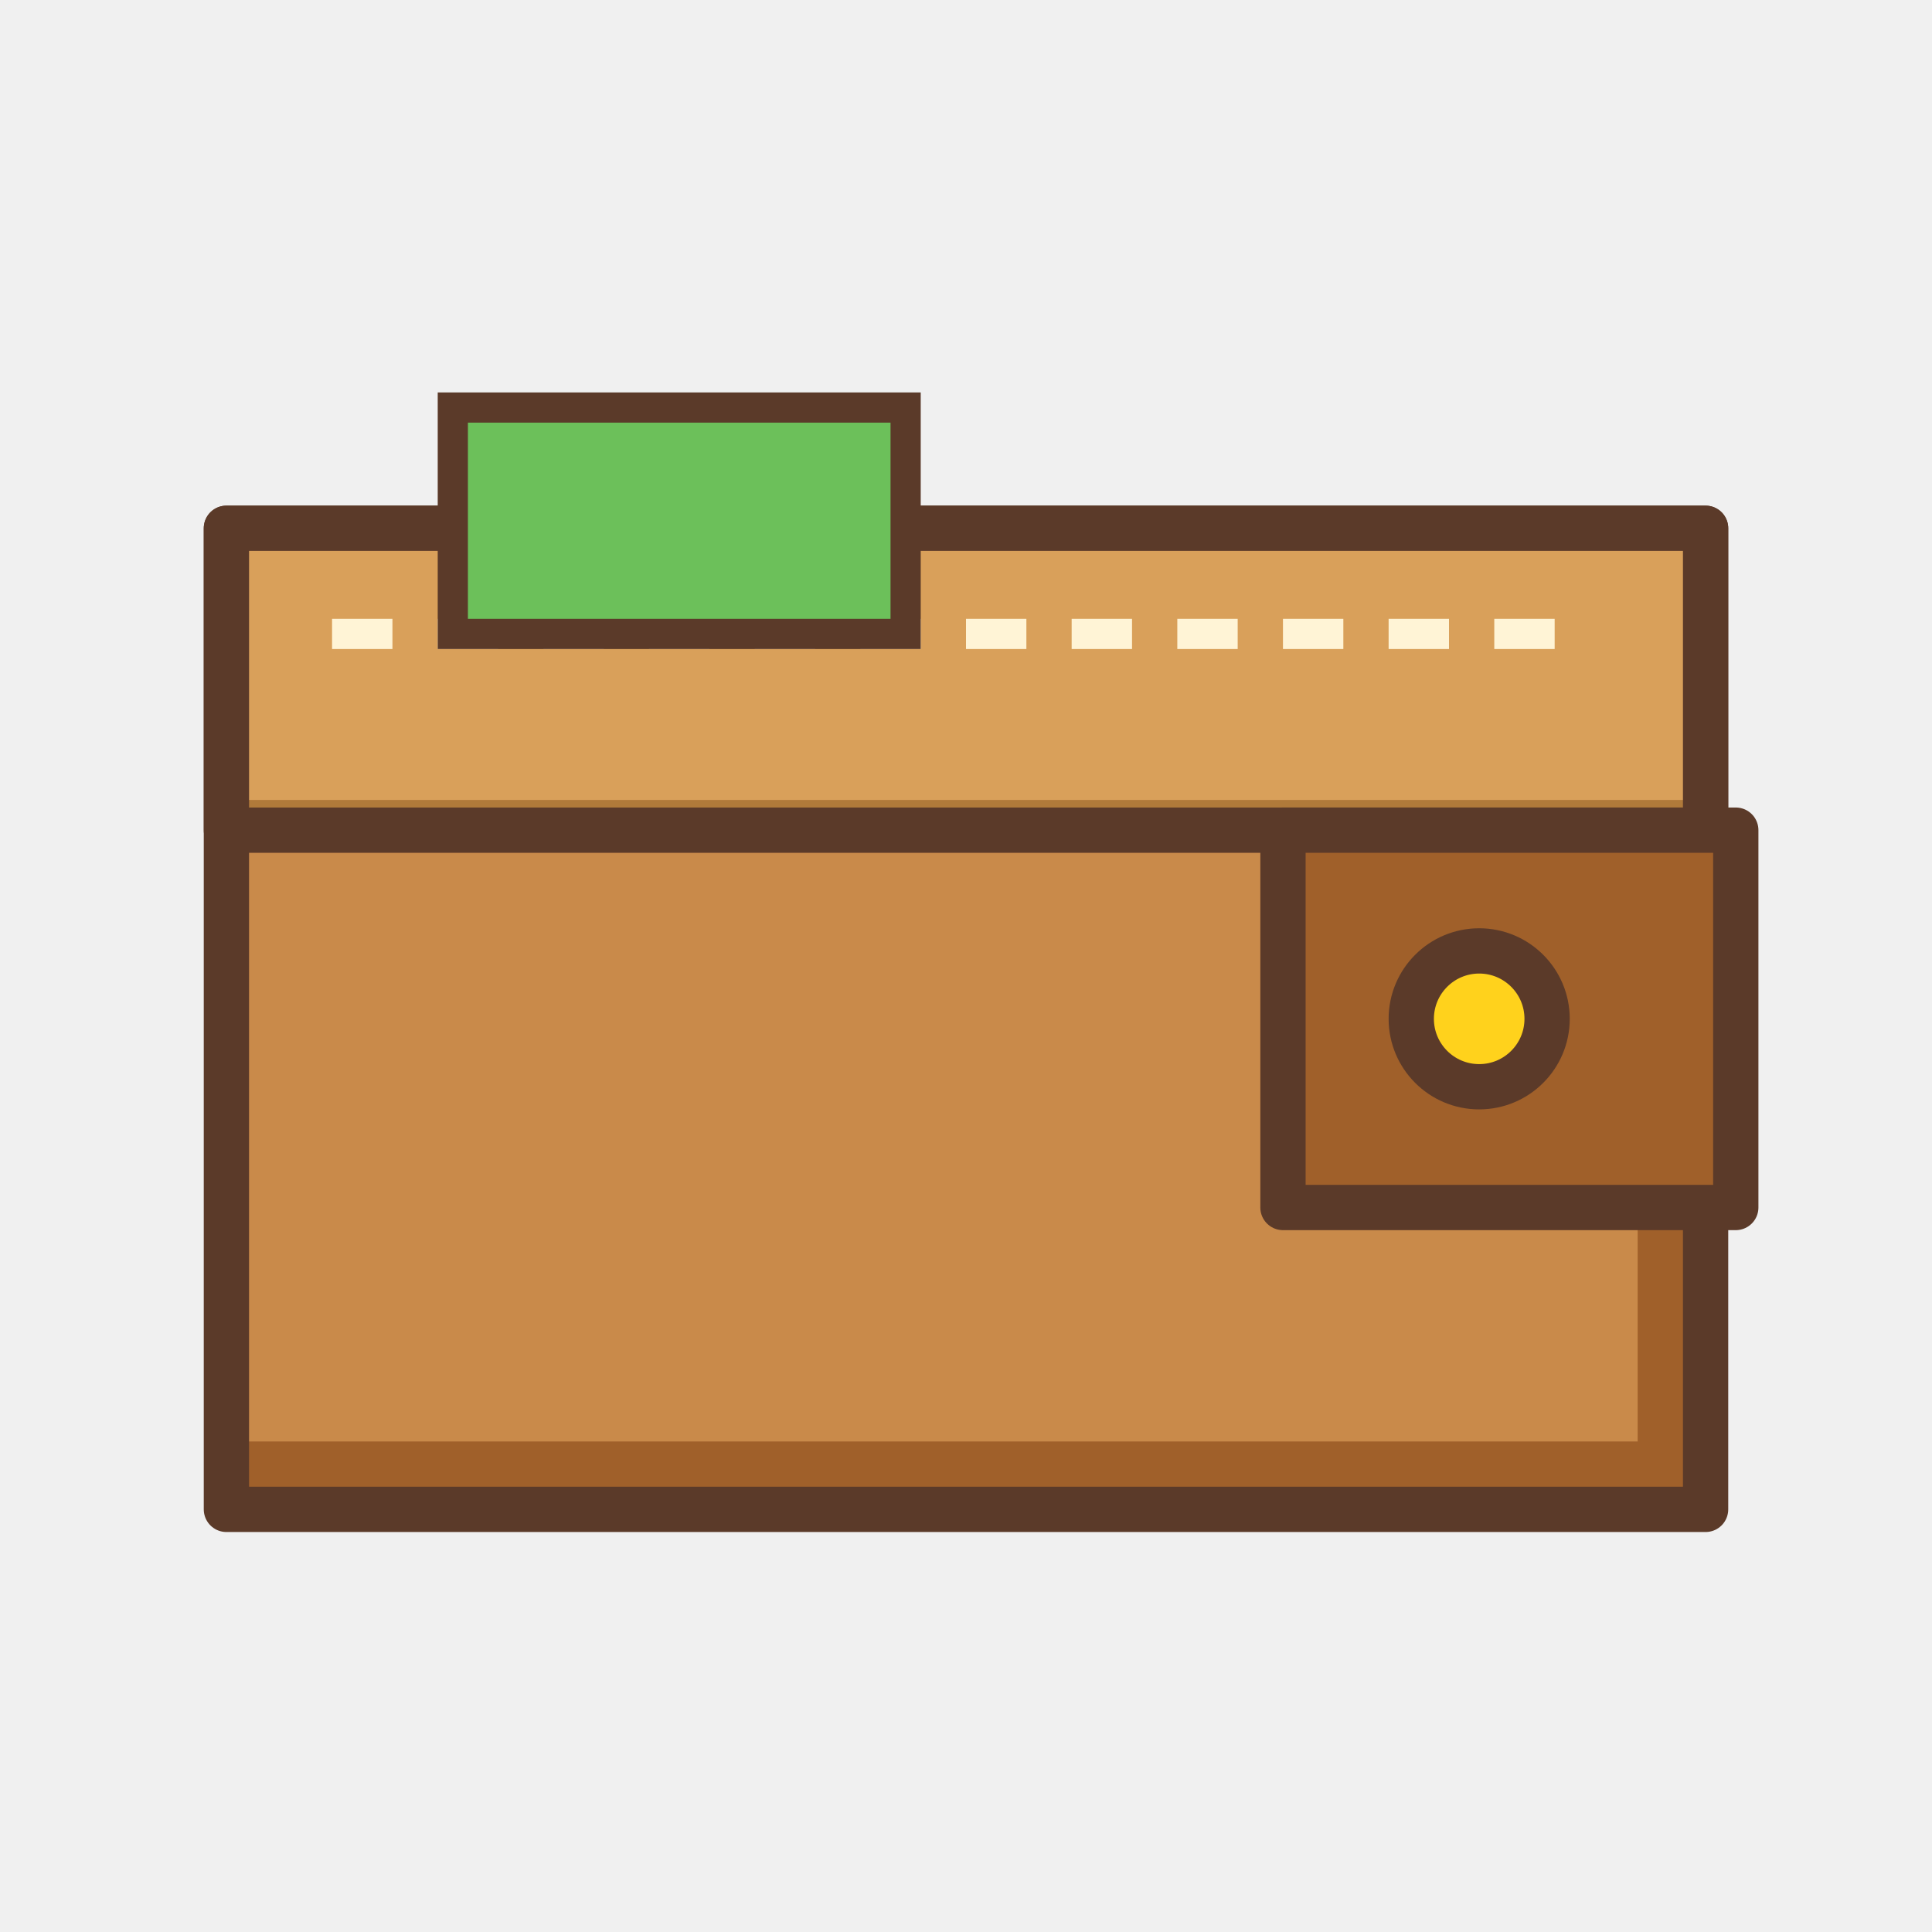
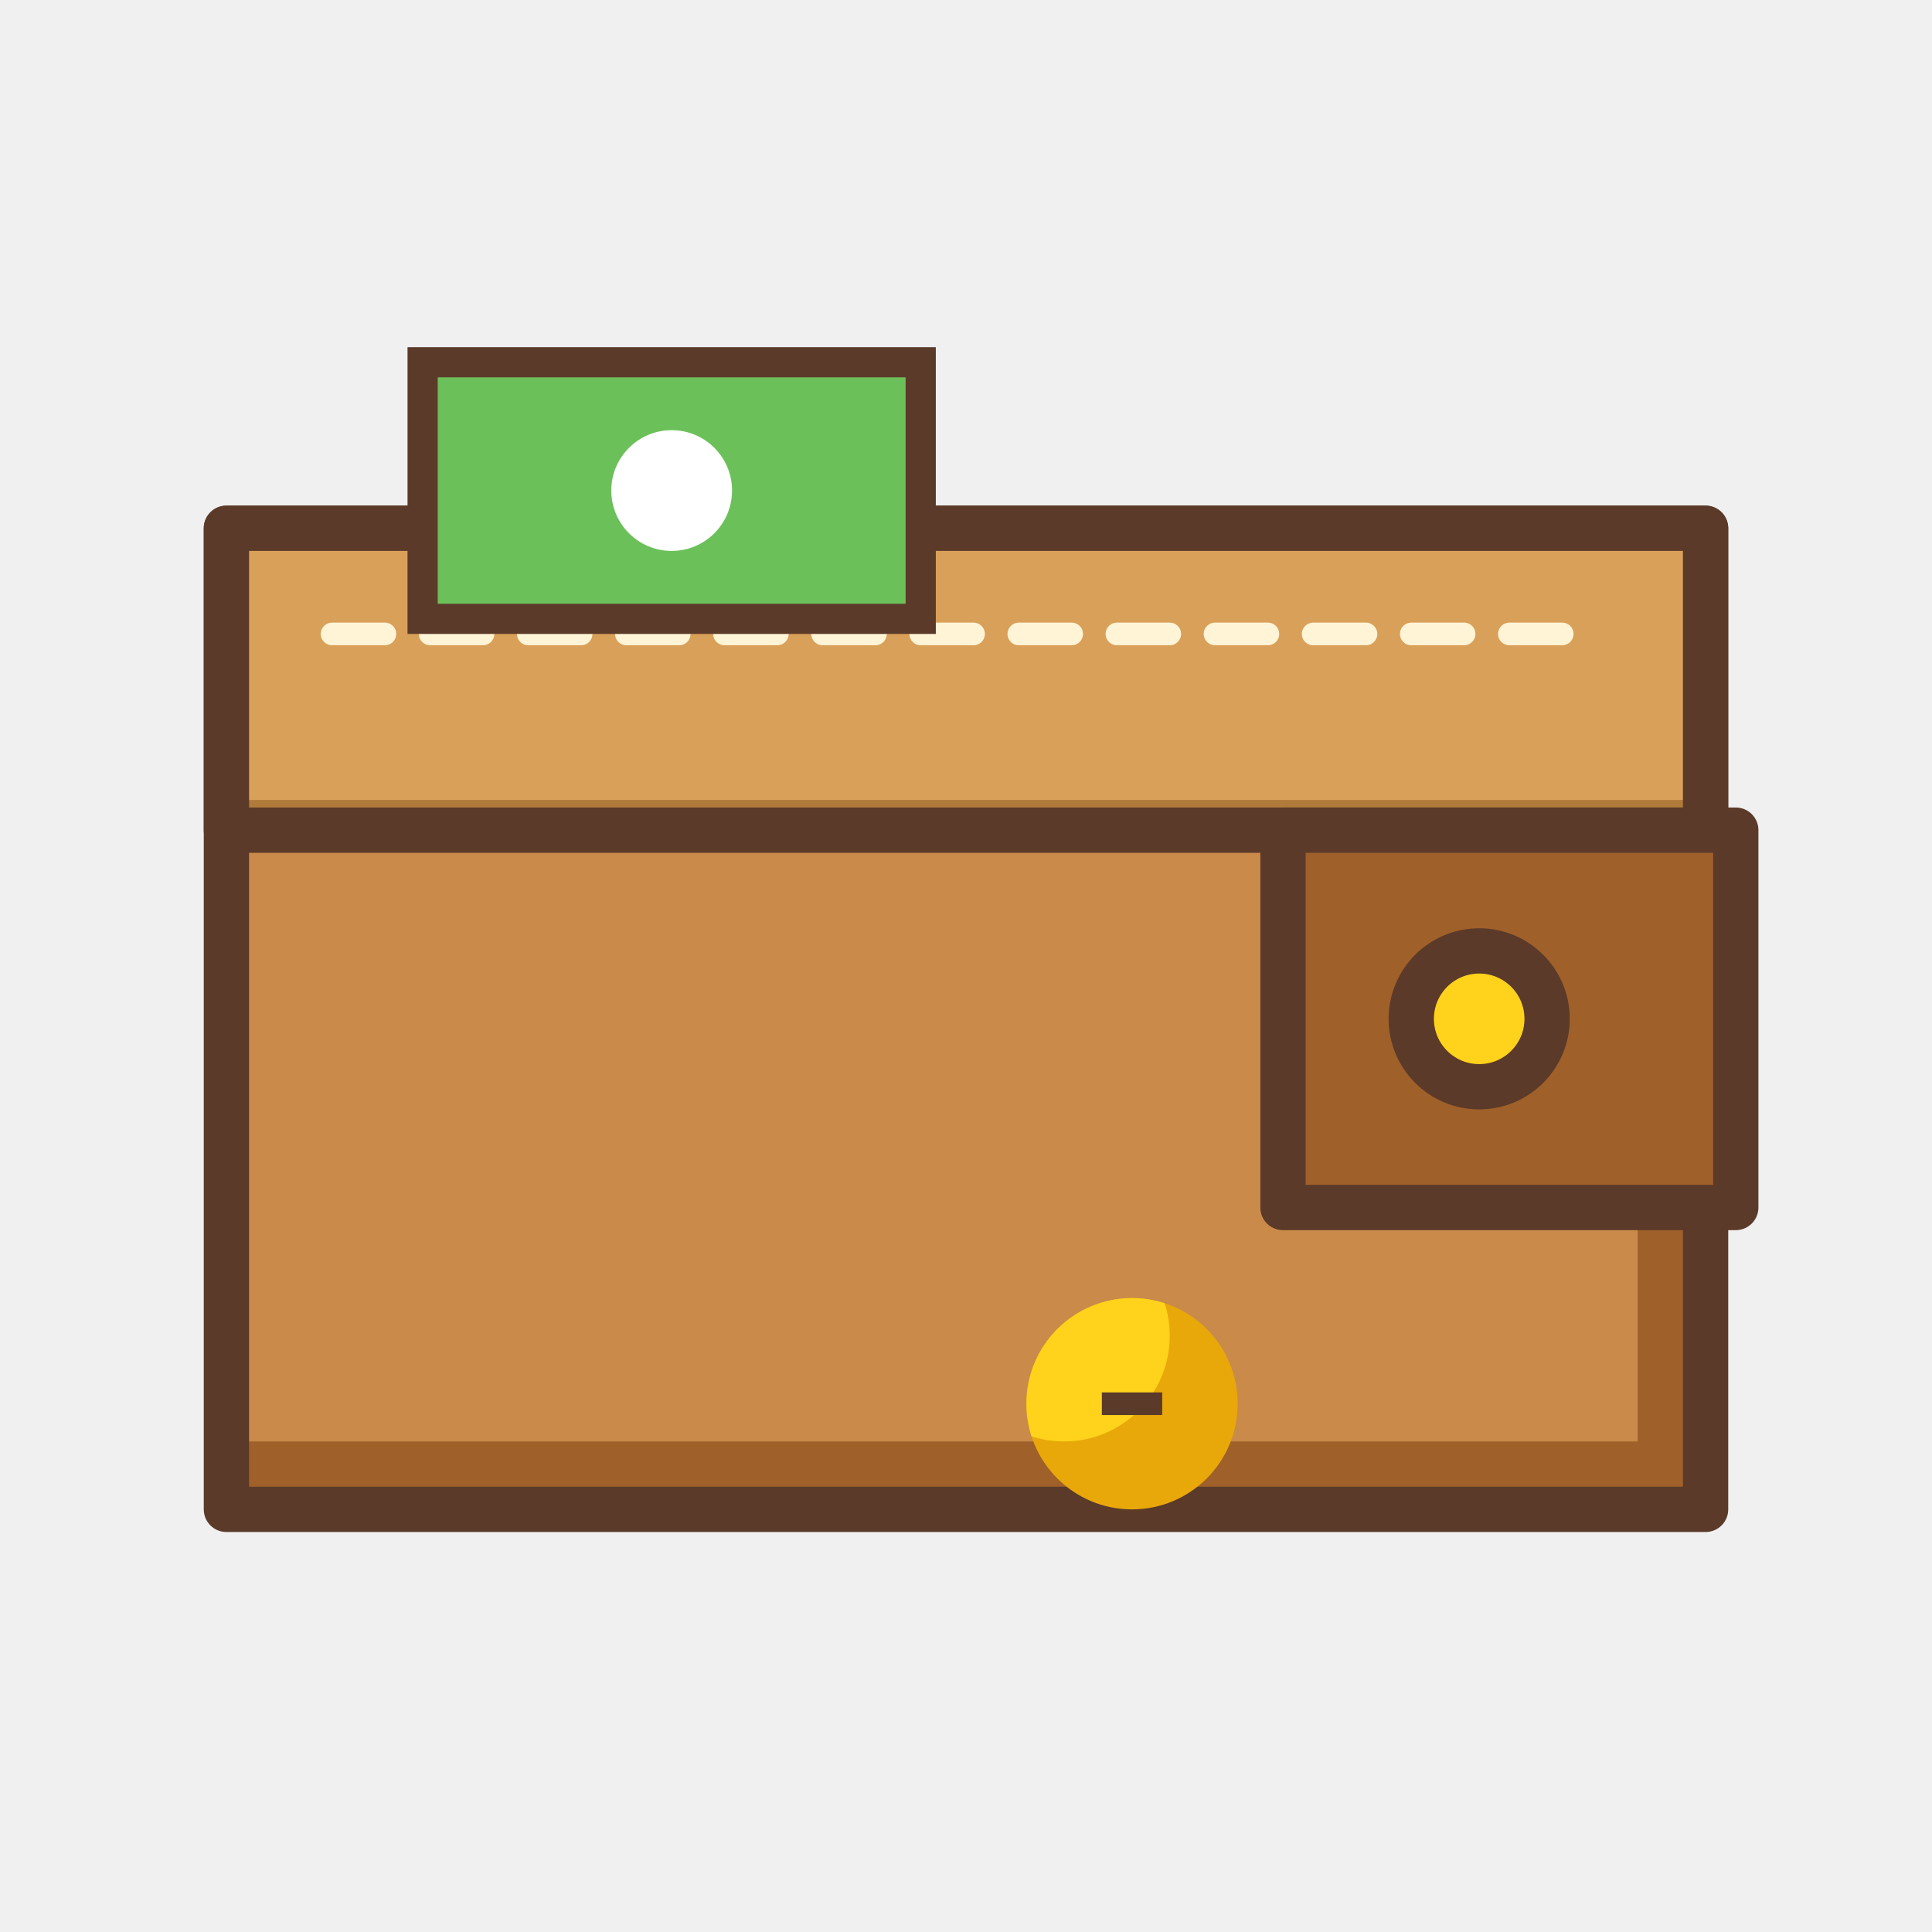
<svg xmlns="http://www.w3.org/2000/svg" viewBox="0 0 256 256">
  <g stroke="#5b3a29" stroke-width="6" stroke-linejoin="round" stroke-linecap="round">
    <defs>
-       <path id="s20" d="M30 70h196v130H30z" />
-       <clipPath id="cs20">
-         <use href="#s20" />
+       <path id="s67" d="M30 70h196v130H30z" />
+       <clipPath id="cs67">
+         <use href="#s67" />
      </clipPath>
    </defs>
-     <use href="#s20" fill="#a0602a" stroke="none" />
-     <g clip-path="url(#cs20)">
-       <use href="#s20" fill="#c98a4a" stroke="none" transform="translate(-9 -9)" />
+     <use href="#s67" fill="#a0602a" stroke="none" />
+     <g clip-path="url(#cs67)">
+       <use href="#s67" fill="#c98a4a" stroke="none" transform="translate(-9 -9)" />
    </g>
-     <use href="#s20" fill="none" />
+     <use href="#s67" fill="none" />
    <defs>
-       <path id="s21" d="M30 70h196v40H30z" />
-       <clipPath id="cs21">
-         <use href="#s21" />
+       <path id="s68" d="M30 70h196v40H30z" />
+       <clipPath id="cs68">
+         <use href="#s68" />
      </clipPath>
    </defs>
-     <use href="#s21" fill="#b07a3a" stroke="none" />
-     <g clip-path="url(#cs21)">
-       <use href="#s21" fill="#d9a05a" stroke="none" transform="translate(0 -4)" />
+     <use href="#s68" fill="#b07a3a" stroke="none" />
+     <g clip-path="url(#cs68)">
+       <use href="#s68" fill="#d9a05a" stroke="none" transform="translate(0 -4)" />
    </g>
-     <use href="#s21" fill="none" />
+     <use href="#s68" fill="none" />
    <defs>
-       <path id="s22" d="M170 110h60v50h-60z" />
-       <clipPath id="cs22">
-         <use href="#s22" />
+       <path id="s69" d="M170 110h60v50h-60z" />
+       <clipPath id="cs69">
+         <use href="#s69" />
      </clipPath>
    </defs>
-     <use href="#s22" fill="#7a4020" stroke="none" />
-     <g clip-path="url(#cs22)">
-       <use href="#s22" fill="#a0602a" stroke="none" transform="translate(0 0)" />
+     <use href="#s69" fill="#7a4020" stroke="none" />
+     <g clip-path="url(#cs69)">
+       <use href="#s69" fill="#a0602a" stroke="none" transform="translate(0 0)" />
    </g>
-     <use href="#s22" fill="none" />
+     <use href="#s69" fill="none" />
    <defs>
-       <circle id="s23" cx="196" cy="135" r="9" />
-       <clipPath id="cs23">
-         <use href="#s23" />
+       <circle id="s70" cx="196" cy="135" r="9" />
+       <clipPath id="cs70">
+         <use href="#s70" />
      </clipPath>
    </defs>
-     <use href="#s23" fill="#e8a80a" stroke="none" />
-     <g clip-path="url(#cs23)">
-       <use href="#s23" fill="#ffd21c" stroke="none" transform="translate(-2 -2)" />
+     <use href="#s70" fill="#e8a80a" stroke="none" />
+     <g clip-path="url(#cs70)">
+       <use href="#s70" fill="#ffd21c" stroke="none" transform="translate(-2 -2)" />
    </g>
-     <use href="#s23" fill="none" />
+     <use href="#s70" fill="none" />
  </g>
-   <path d="M44 84h168" stroke="#fff4d6" stroke-width="4" stroke-dasharray="8 6" />
-   <rect x="60" y="54" width="60" height="30" fill="#6cc05a" stroke="#5b3a29" stroke-width="4" />
+   <path d="M44 84h168" stroke="#fff4d6" stroke-width="3" stroke-dasharray="7 6" fill="none" stroke-linecap="round" />
+   <rect x="56" y="48" width="66" height="34" fill="#6cc05a" stroke="#5b3a29" stroke-width="4" />
+   <circle cx="89" cy="65" r="8" fill="#fff" />
+   <defs>
+     <circle id="s71" cx="150" cy="186" r="14" />
+     <clipPath id="cs71">
+       <use href="#s71" />
+     </clipPath>
+   </defs>
+   <use href="#s71" fill="#e8a80a" stroke="none" />
+   <g clip-path="url(#cs71)">
+     <use href="#s71" fill="#ffd21c" stroke="none" transform="translate(-9 -9)" />
+   </g>
+   <use href="#s71" fill="none" />
+   <path d="M146 186h8" stroke="#5b3a29" stroke-width="3" />
</svg>
